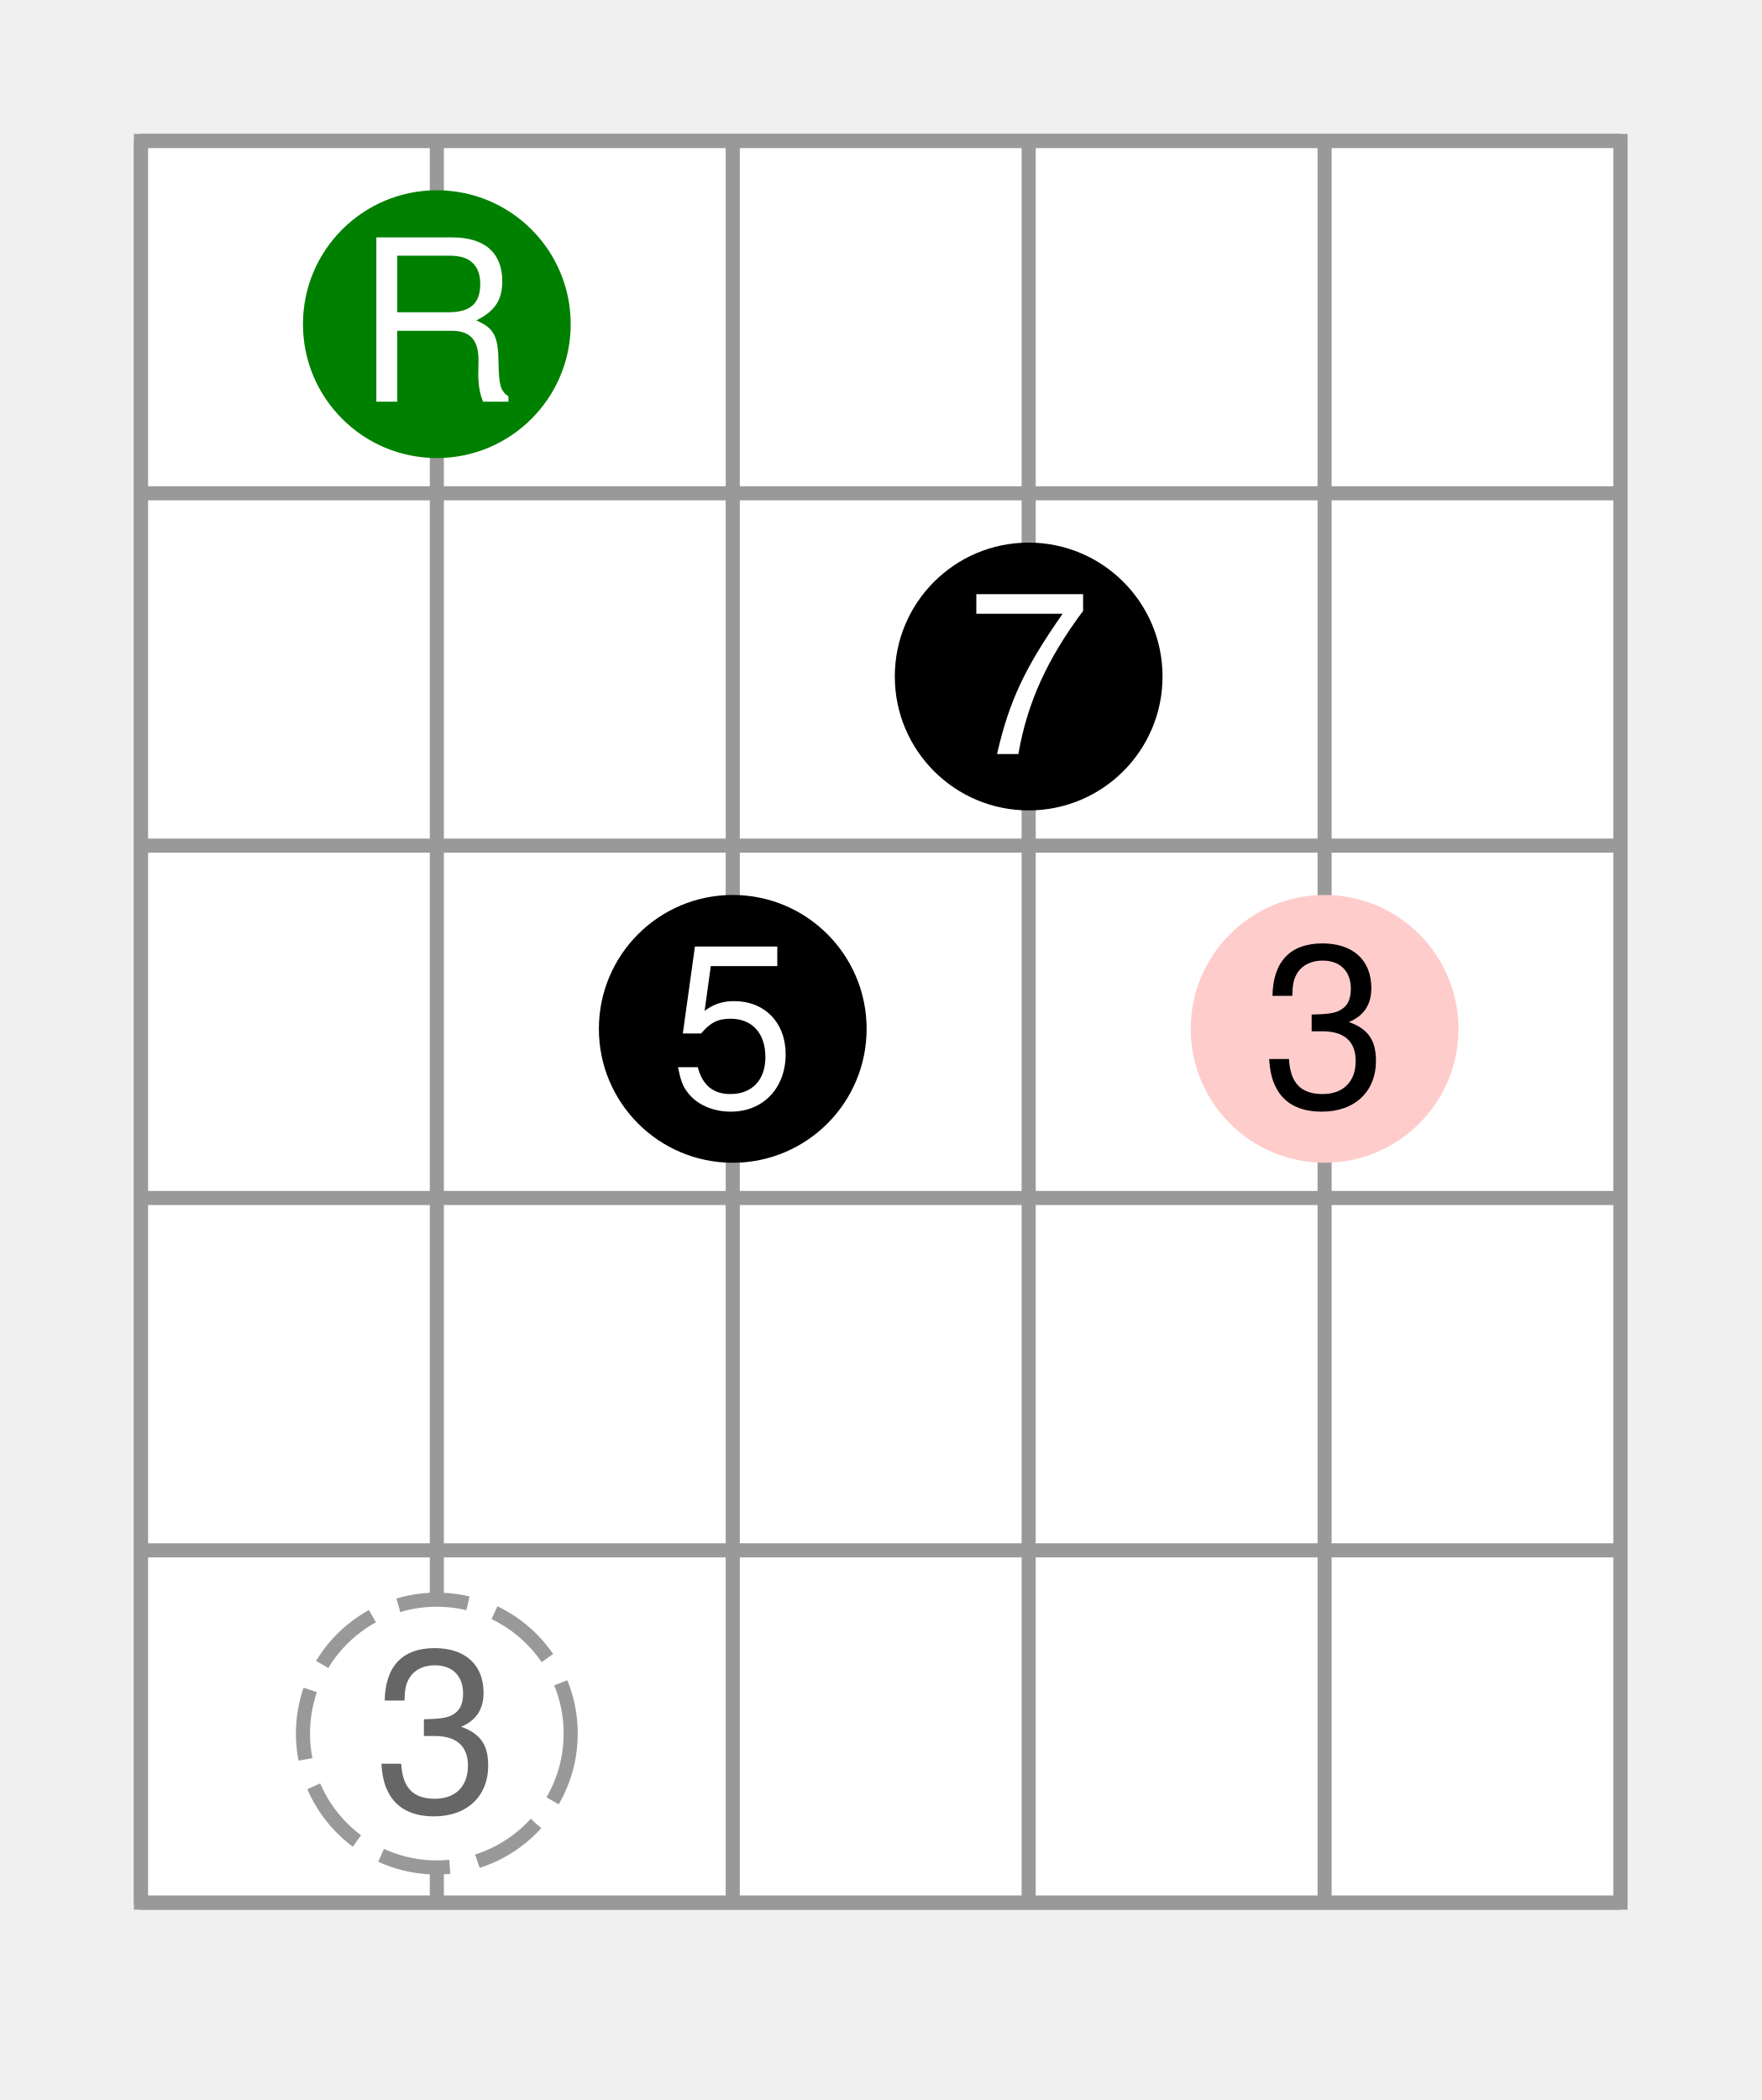
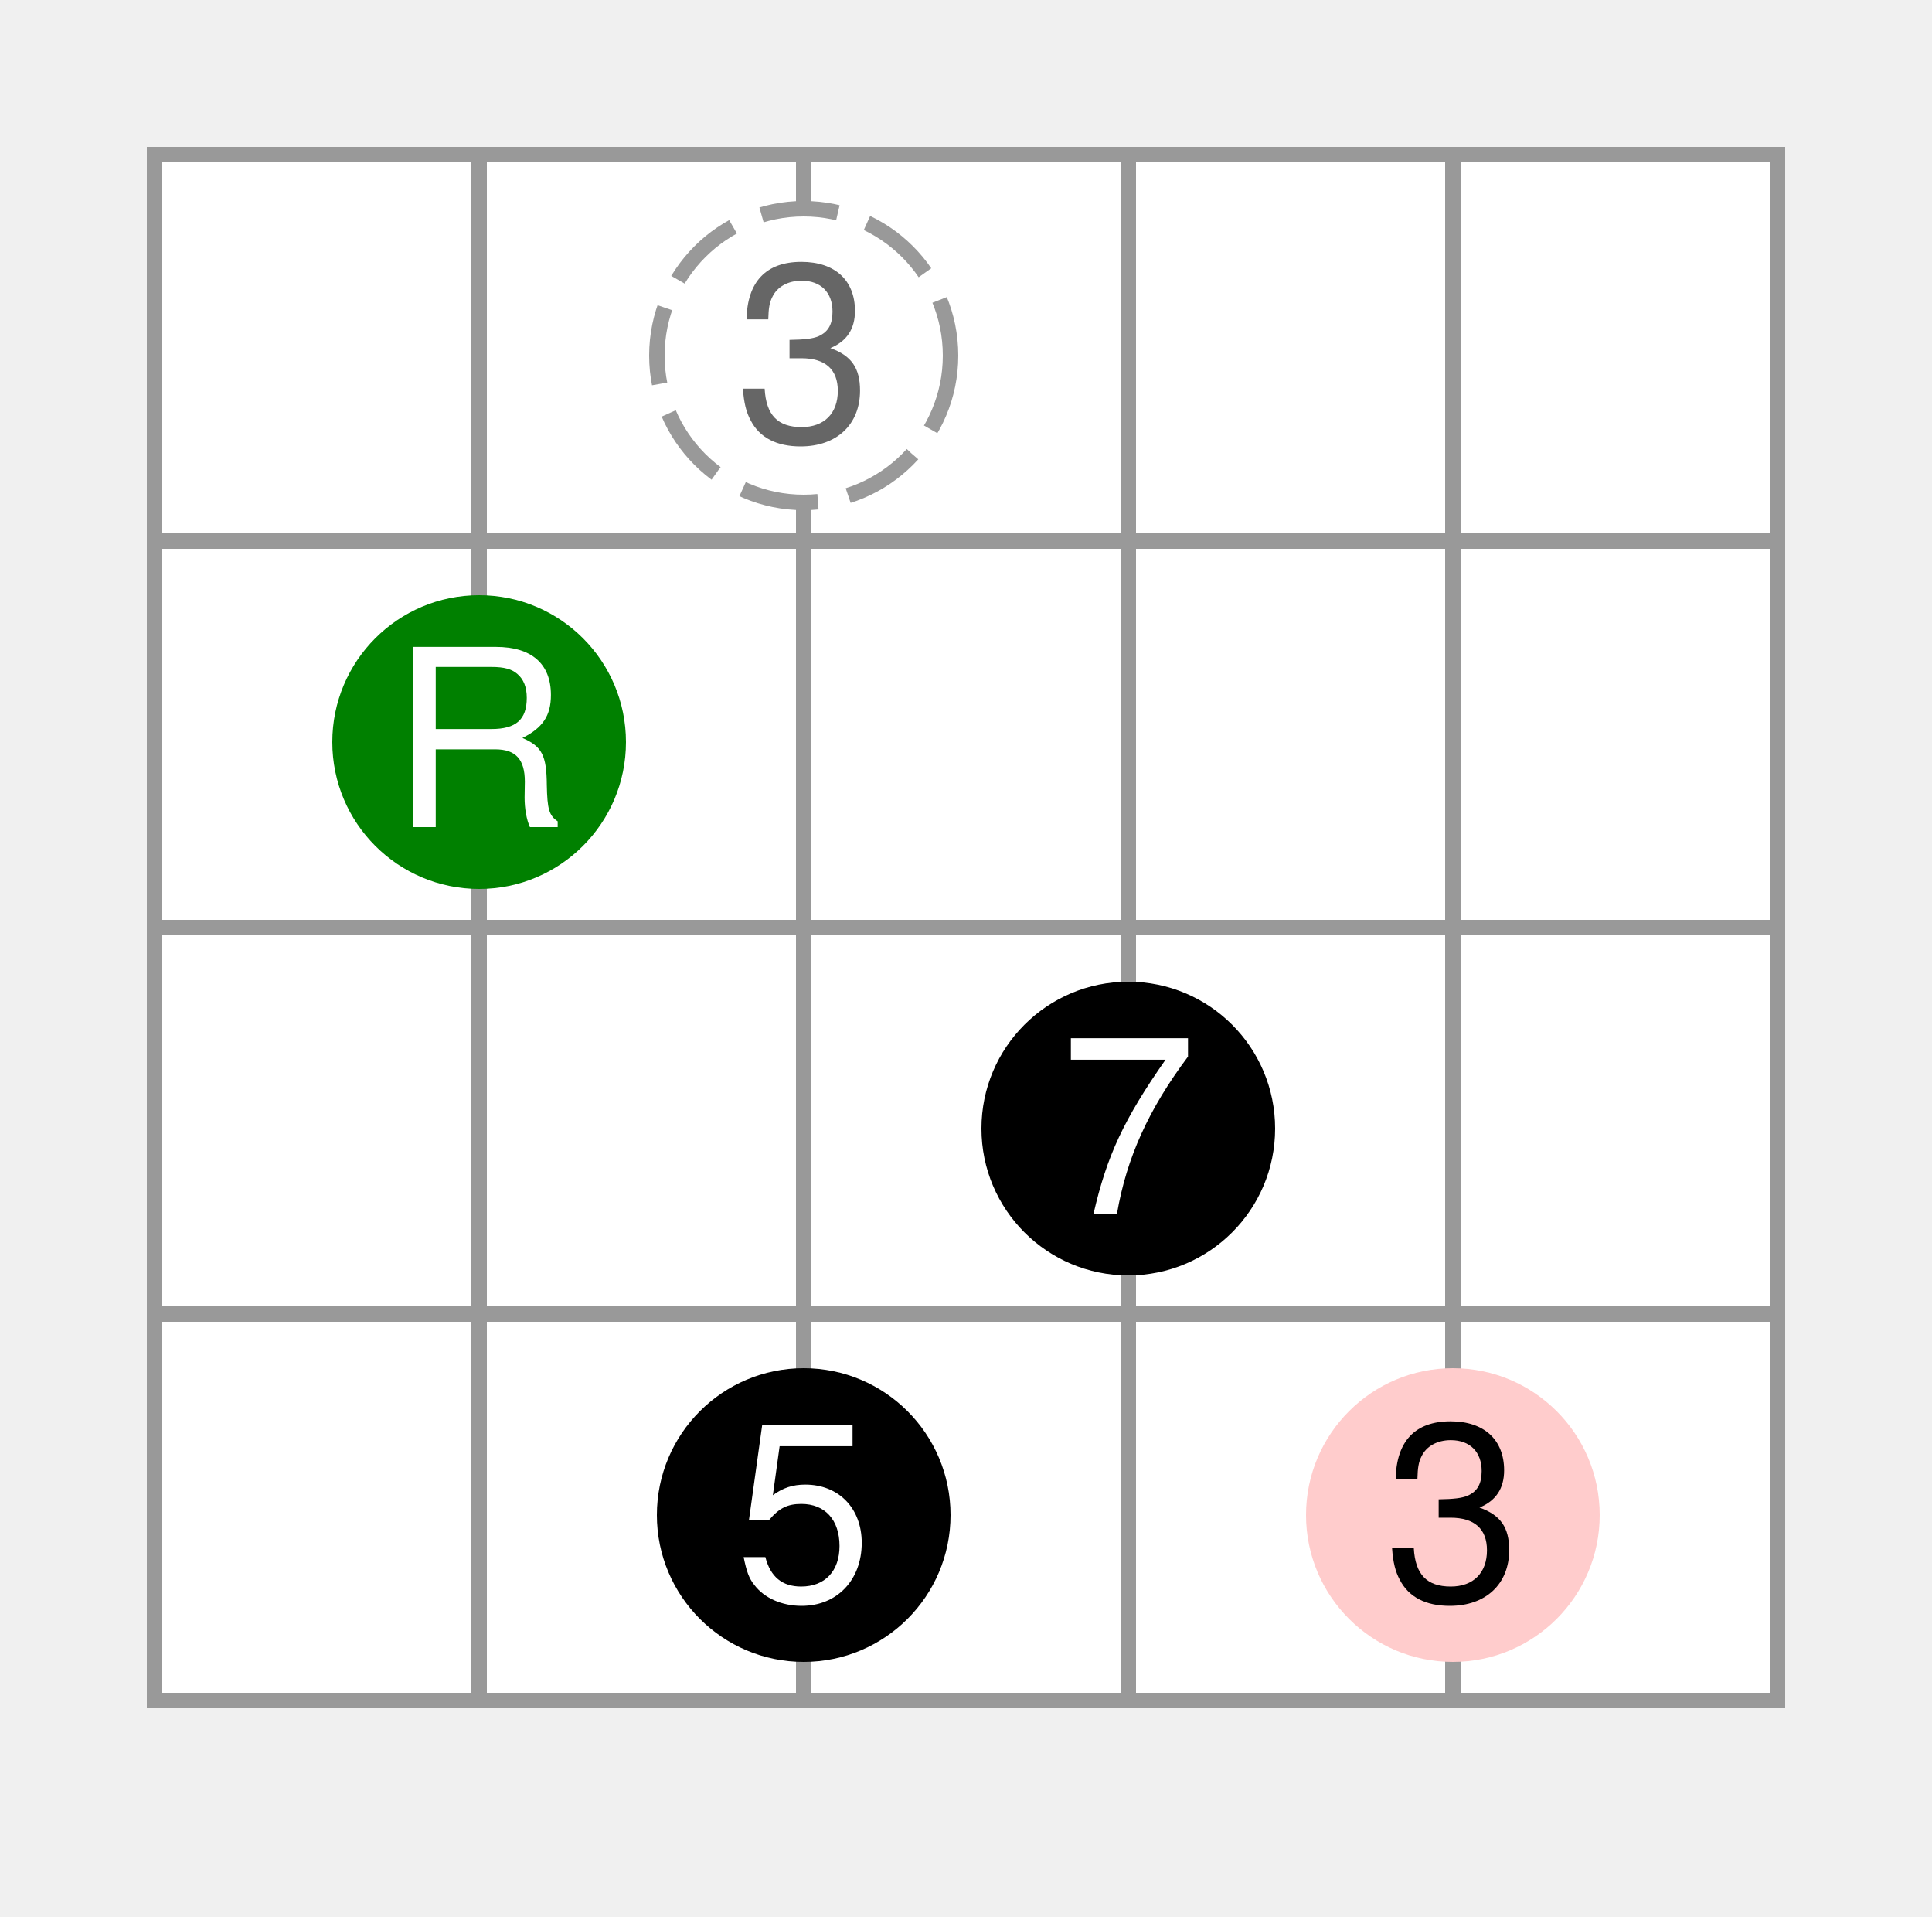
- <svg xmlns="http://www.w3.org/2000/svg" id="diagram-new" class="fbd-diagram" width="100%" viewBox="0 0 125 149" preserveAspectRatio="xMidYMid meet" font-size="16px" data-fbd="{&quot;numStrings&quot;:6,&quot;numFrets&quot;:5,&quot;grid&quot;:[[null,null,null,null,null,null,null,null],[null,null,{&quot;dot&quot;:true,&quot;class&quot;:&quot;fbd-note-root&quot;,&quot;label&quot;:&quot;R&quot;},null,null,null,null,null],[null,null,null,&quot;&quot;,{&quot;dot&quot;:true,&quot;label&quot;:&quot;7&quot;},&quot;&quot;,null,null],[null,null,null,{&quot;dot&quot;:true,&quot;label&quot;:&quot;5&quot;},&quot;&quot;,{&quot;label&quot;:&quot;3&quot;,&quot;dot&quot;:true,&quot;class&quot;:&quot;fbd-note-chromatic&quot;},null,null],[null],[null,null,{&quot;dot&quot;:true,&quot;class&quot;:&quot;fbd-note-optional&quot;,&quot;label&quot;:&quot;3&quot;}]]}">
+ <svg xmlns="http://www.w3.org/2000/svg" id="diagram-new" class="fbd-diagram" width="100%" viewBox="0 0 125 124" preserveAspectRatio="xMidYMid meet" font-size="16px" data-fbd="{&quot;numStrings&quot;:6,&quot;numFrets&quot;:4,&quot;grid&quot;:[[null],[null,null,null,{&quot;label&quot;:&quot;3&quot;,&quot;dot&quot;:true,&quot;class&quot;:&quot;fbd-note-optional&quot;},null,null,null,null],[null,null,{&quot;dot&quot;:true,&quot;class&quot;:&quot;fbd-note-root&quot;,&quot;label&quot;:&quot;R&quot;},null,null,null,null,null],[null,null,null,&quot;&quot;,{&quot;dot&quot;:true,&quot;label&quot;:&quot;7&quot;},&quot;&quot;,null,null],[null,null,null,{&quot;dot&quot;:true,&quot;label&quot;:&quot;5&quot;},&quot;&quot;,{&quot;label&quot;:&quot;3&quot;,&quot;dot&quot;:true,&quot;class&quot;:&quot;fbd-note-chromatic&quot;},null,null]]}">
  <style type="text/css">/*  */
 .fbd-grid { stroke: #999; } .fbd-grid-background { fill: #fff; } .fbd-diagram { font-family: "Helvetica Neue",Helvetica,Arial,sans-serif; font-weight: 500; } .fbd-inlays { fill: #f5f5f5; stroke: #ddd; } .fbd-positions text { fill: #333; text-anchor: middle; } .fbd-positions circle + text { fill: #fff; } .fbd-dots { fill: #000; stroke: none; } .fbd-note-footer { font-size: 75%; text-anchor: middle; fill: #000; } .fbd-note-root circle { fill: green; } .fbd-note-optional circle { fill: #fff; stroke: #999; stroke-dasharray: 5,2; } .fbd-note-optional circle + text { fill: #666; } .fbd-note-chromatic circle { fill: #fcc; } .fbd-note-chromatic circle + text { fill: #000; }
/*  */
</style>
  <g class="fbd-grid">
-     <rect class="fbd-grid-background" x="10" y="10" width="105" height="125" />
-     <path class="fbd-frets" d=" M10 10 h105 M10 35 h105 M10 60 h105 M10 85 h105 M10 110 h105 M10 135 h105" />
-     <path class="fbd-strings" d=" M10 10 v125 M31 10 v125 M52 10 v125 M73 10 v125 M94 10 v125 M115 10 v125" />
+     <rect class="fbd-grid-background" x="10" y="10" width="105" height="100" />
+     <path class="fbd-frets" d=" M10 10 h105 M10 35 h105 M10 60 h105 M10 85 h105 M10 110 h105" />
+     <path class="fbd-strings" d=" M10 10 v100 M31 10 v100 M52 10 v100 M73 10 v100 M94 10 v100 M115 10 v100" />
  </g>
  <g class="fbd-positions">
-     <g class="fbd-pos-2-1 fbd-note-root">
-       <circle cx="31" cy="23" r="9.5" />
-       <text x="31" y="28.5">R</text>
+     <g class="fbd-pos-3-1 fbd-note-optional">
+       <circle cx="52" cy="23" r="9.5" />
+       <text x="52" y="28.5">3</text>
    </g>
-     <g class="fbd-pos-4-2">
-       <circle cx="73" cy="48" r="9.5" />
-       <text x="73" y="53.5">7</text>
+     <g class="fbd-pos-2-2 fbd-note-root">
+       <circle cx="31" cy="48" r="9.5" />
+       <text x="31" y="53.5">R</text>
    </g>
-     <g class="fbd-pos-3-3">
-       <circle cx="52" cy="73" r="9.5" />
-       <text x="52" y="78.5">5</text>
+     <g class="fbd-pos-4-3">
+       <circle cx="73" cy="73" r="9.5" />
+       <text x="73" y="78.5">7</text>
    </g>
-     <g class="fbd-pos-5-3 fbd-note-chromatic">
-       <circle cx="94" cy="73" r="9.5" />
-       <text x="94" y="78.5">3</text>
+     <g class="fbd-pos-3-4">
+       <circle cx="52" cy="98" r="9.5" />
+       <text x="52" y="103.5">5</text>
    </g>
-     <g class="fbd-pos-2-5 fbd-note-optional">
-       <circle cx="31" cy="123" r="9.5" />
-       <text x="31" y="128.5">3</text>
+     <g class="fbd-pos-5-4 fbd-note-chromatic">
+       <circle cx="94" cy="98" r="9.5" />
+       <text x="94" y="103.5">3</text>
    </g>
  </g>
</svg>
